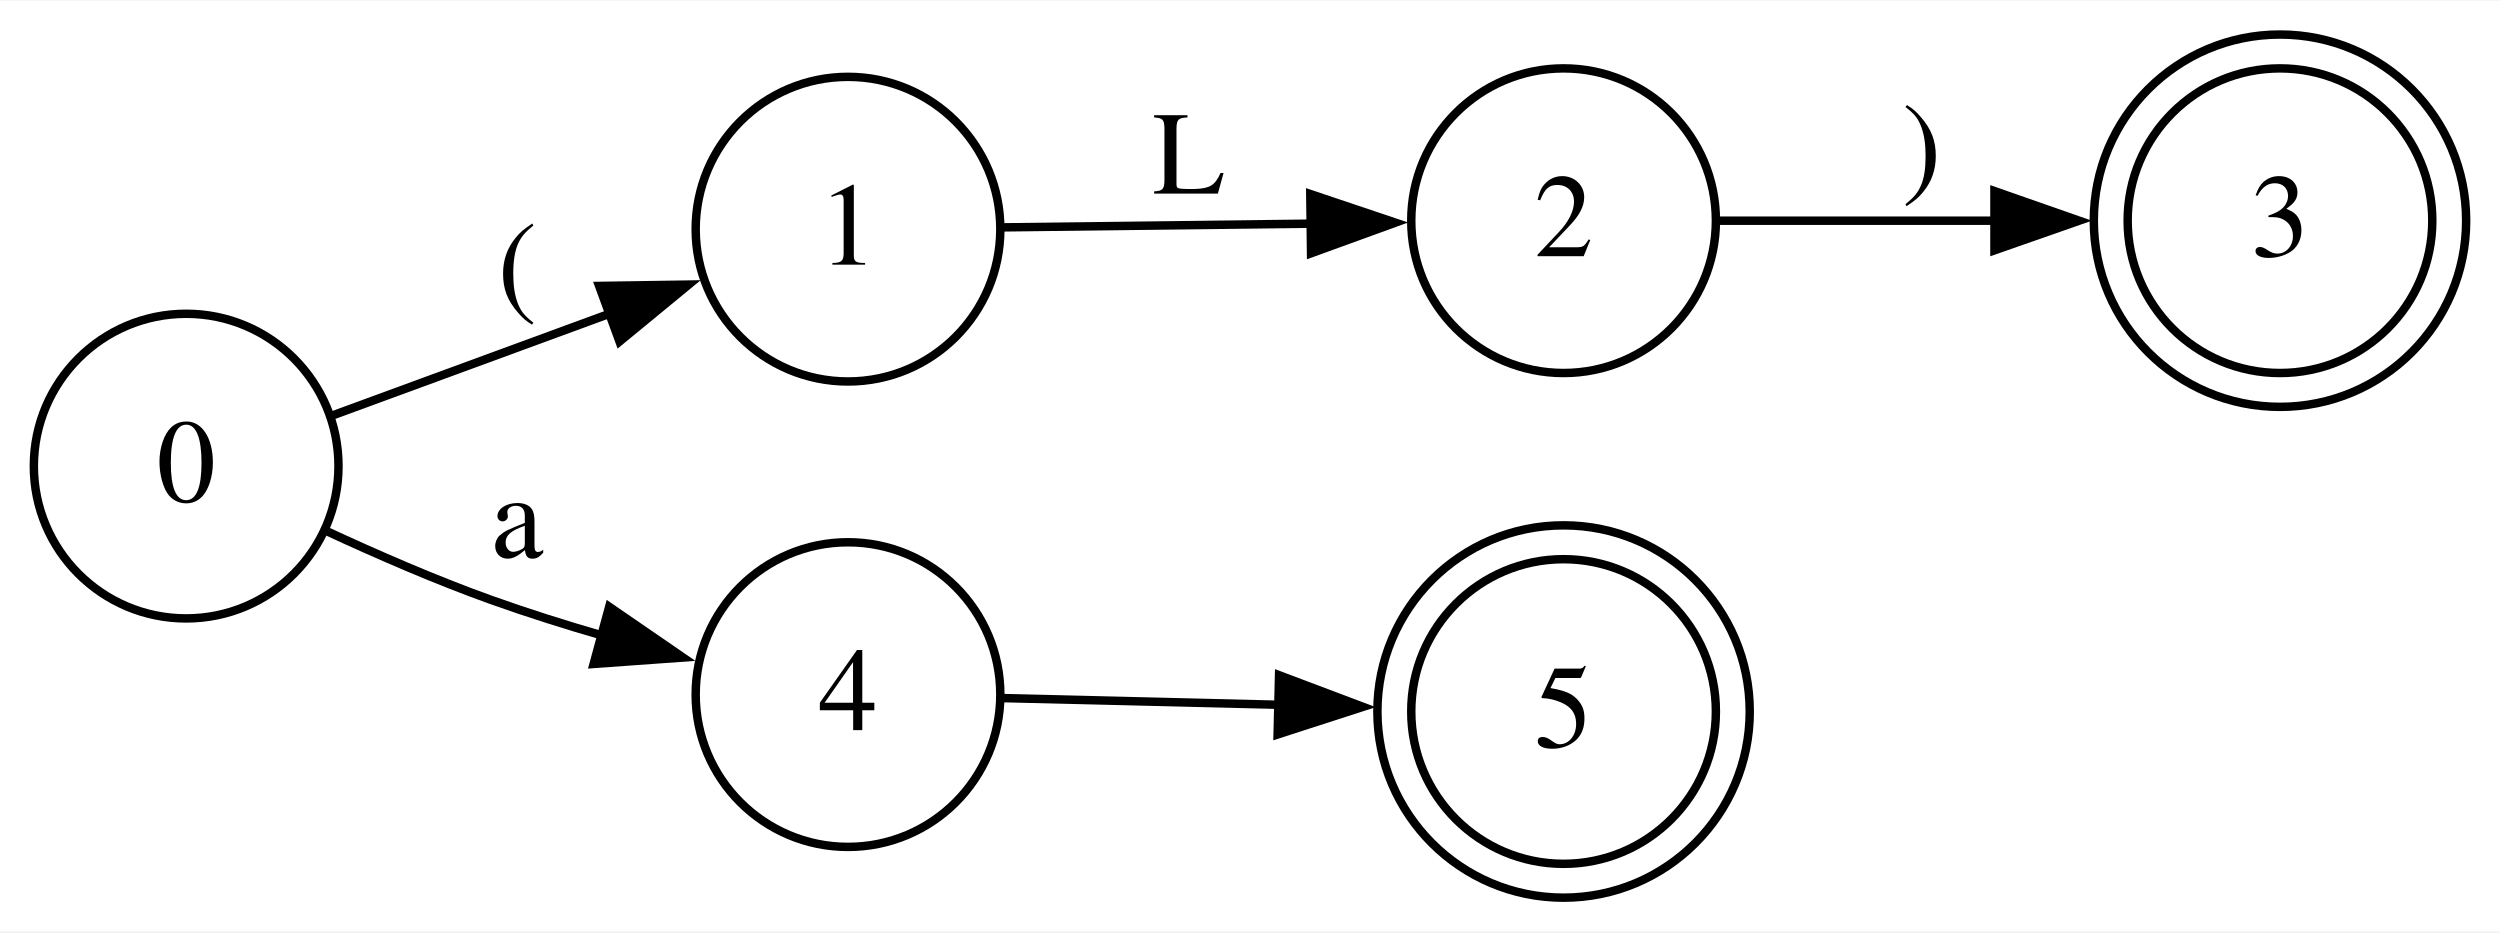
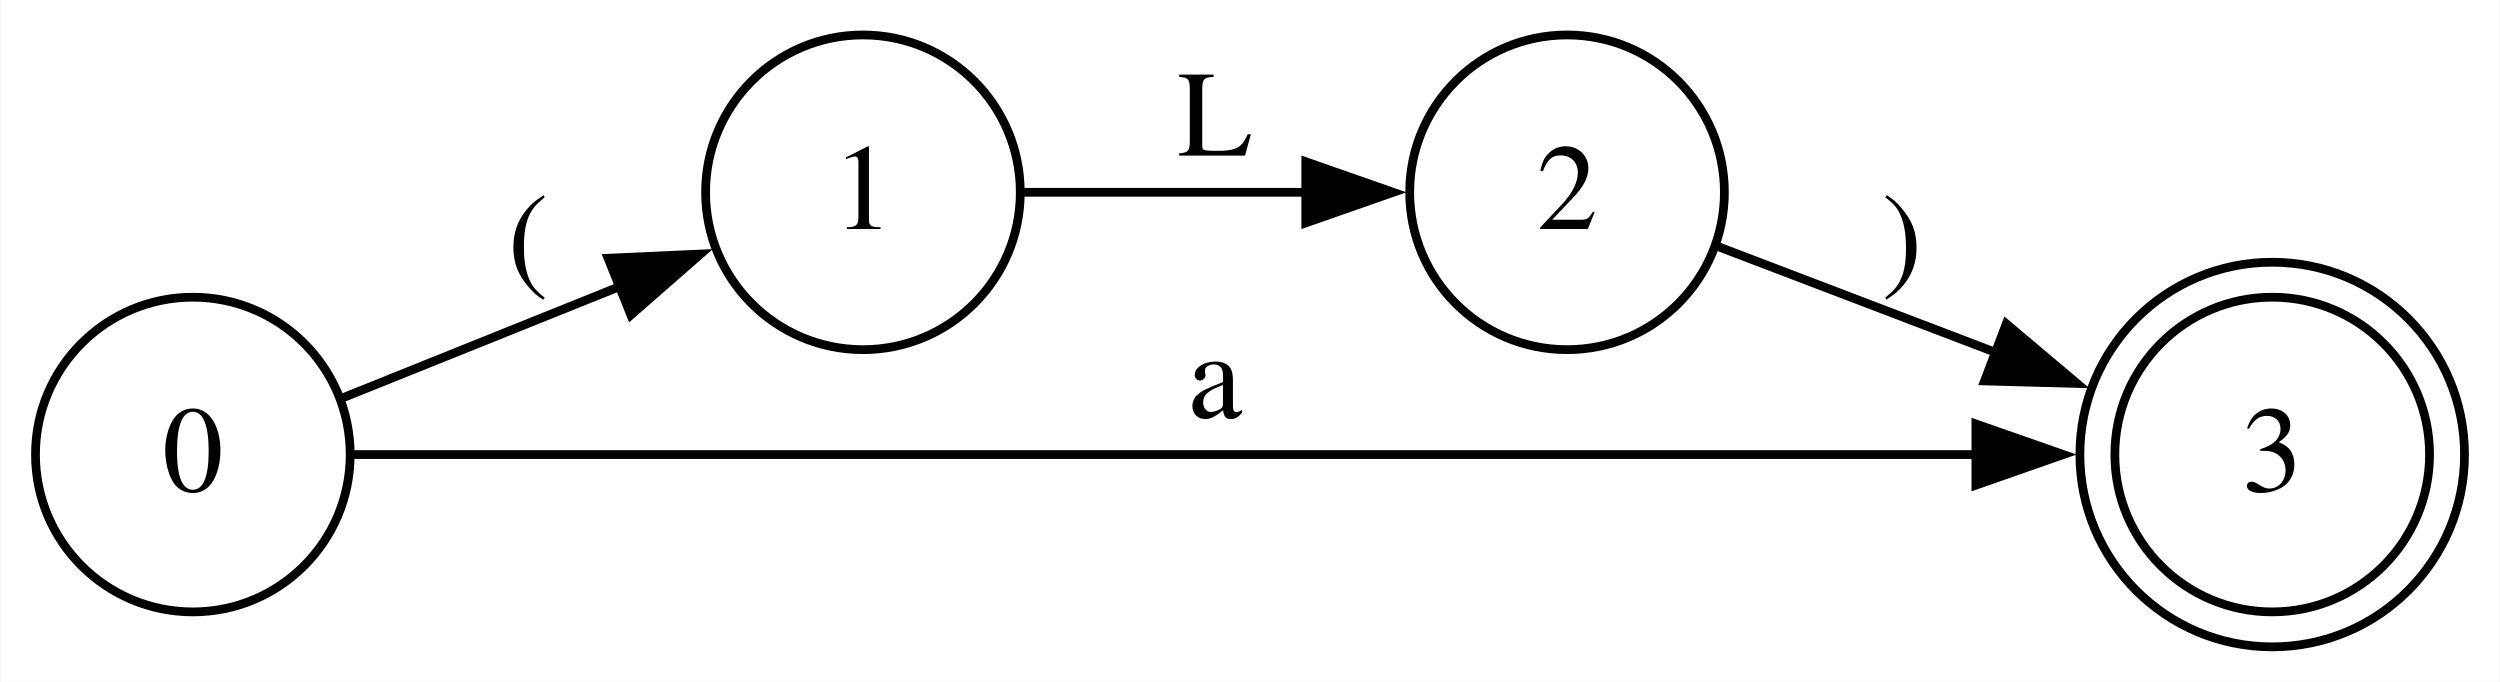
- <svg xmlns="http://www.w3.org/2000/svg" width="295pt" height="110pt" viewBox="0.00 0.00 295.43 110">
-   <g id="graph0" class="graph" transform="translate(4,106) scale(1)" data-name="S">
-     <polygon fill="white" stroke="none" points="-4,4 -4,-106 291.43,-106 291.43,4 -4,4" />
+ <svg xmlns="http://www.w3.org/2000/svg" width="286pt" height="78pt" viewBox="0.00 0.00 285.88 78.00">
+   <g id="graph0" class="graph" transform="translate(4,74) scale(1)" data-name="S">
+     <polygon fill="white" stroke="none" points="-4,4 -4,-74 281.88,-74 281.88,4 -4,4" style="" />
    <g id="node1" class="node" pointer-events="visible" data-name="0">
-       <ellipse fill="none" stroke="black" cx="18" cy="-51" rx="18" ry="18" />
-       <text text-anchor="middle" x="18" y="-46.8" font-family="Times,serif" font-size="14.00">0</text>
+       <ellipse fill="none" stroke="black" cx="18" cy="-22" rx="18" ry="18" style="" />
+       <text text-anchor="middle" x="18" y="-17.8" font-family="Times,serif" font-size="14.00" style="">0</text>
    </g>
    <g id="node2" class="node" pointer-events="visible" data-name="1">
-       <ellipse fill="none" stroke="black" cx="96.21" cy="-79" rx="18" ry="18" />
-       <text text-anchor="middle" x="96.21" y="-74.8" font-family="Times,serif" font-size="14.00">1</text>
+       <ellipse fill="none" stroke="black" cx="94.66" cy="-52" rx="18" ry="18" style="" />
+       <text text-anchor="middle" x="94.66" y="-47.8" font-family="Times,serif" font-size="14.00" style="">1</text>
    </g>
    <g id="edge1" class="edge" data-name="0-&gt;1">
-       <path fill="none" stroke="black" d="M35.16,-56.94C44.7,-60.44 57.01,-64.97 68.01,-69" />
-       <polygon fill="black" stroke="black" points="66.8,-72.29 77.39,-72.45 69.21,-65.72 66.8,-72.29" />
-       <text text-anchor="middle" x="57.11" y="-70.2" font-family="Times,serif" font-size="14.00">(</text>
+       <path fill="none" stroke="black" d="M35.2,-28.51C44.5,-32.24 56.4,-37.03 67.03,-41.3" style="" />
+       <polygon fill="black" stroke="black" points="65.5,-44.46 76.09,-44.94 68.11,-37.96 65.5,-44.46" style="" />
+       <text text-anchor="middle" x="56.33" y="-42.2" font-family="Times,serif" font-size="14.00" style="">(</text>
    </g>
-     <g id="node5" class="node" pointer-events="visible" data-name="4">
-       <ellipse fill="none" stroke="black" cx="96.21" cy="-24" rx="18" ry="18" />
-       <text text-anchor="middle" x="96.21" y="-19.8" font-family="Times,serif" font-size="14.00">4</text>
+     <g id="node4" class="node" pointer-events="visible" data-name="3">
+       <ellipse fill="none" stroke="black" cx="255.88" cy="-22" rx="18" ry="18" style="" />
+       <ellipse fill="none" stroke="black" cx="255.88" cy="-22" rx="22" ry="22" style="" />
+       <text text-anchor="middle" x="255.88" y="-17.8" font-family="Times,serif" font-size="14.00" style="">3</text>
    </g>
-     <g id="edge4" class="edge" data-name="0-&gt;4">
-       <path fill="none" stroke="black" d="M34.46,-43.38C40.47,-40.59 47.47,-37.54 54,-35.2 58.27,-33.67 62.86,-32.22 67.37,-30.92" />
-       <polygon fill="black" stroke="black" points="67.99,-34.38 76.72,-28.38 66.15,-27.62 67.99,-34.38" />
-       <text text-anchor="middle" x="57.11" y="-40.2" font-family="Times,serif" font-size="14.00">a</text>
+     <g id="edge4" class="edge" data-name="0-&gt;3">
+       <path fill="none" stroke="black" d="M36.34,-22C75.55,-22 171.5,-22 222.22,-22" style="" />
+       <polygon fill="black" stroke="black" points="221.98,-25.5 231.98,-22 221.98,-18.5 221.98,-25.5" style="" />
+       <text text-anchor="middle" x="134.94" y="-26.2" font-family="Times,serif" font-size="14.00" style="">a</text>
    </g>
    <g id="node3" class="node" pointer-events="visible" data-name="2">
-       <ellipse fill="none" stroke="black" cx="180.77" cy="-80" rx="18" ry="18" />
-       <text text-anchor="middle" x="180.77" y="-75.8" font-family="Times,serif" font-size="14.00">2</text>
+       <ellipse fill="none" stroke="black" cx="175.21" cy="-52" rx="18" ry="18" style="" />
+       <text text-anchor="middle" x="175.21" y="-47.8" font-family="Times,serif" font-size="14.00" style="">2</text>
    </g>
    <g id="edge2" class="edge" data-name="1-&gt;2">
-       <path fill="none" stroke="black" d="M114.32,-79.21C124.87,-79.34 138.68,-79.5 150.9,-79.65" />
-       <polygon fill="black" stroke="black" points="150.84,-83.15 160.89,-79.77 150.93,-76.15 150.84,-83.15" />
-       <text text-anchor="middle" x="136.49" y="-83.2" font-family="Times,serif" font-size="14.00">L</text>
-     </g>
-     <g id="node4" class="node" pointer-events="visible" data-name="3">
-       <ellipse fill="none" stroke="black" cx="265.43" cy="-80" rx="18" ry="18" />
-       <ellipse fill="none" stroke="black" cx="265.43" cy="-80" rx="22" ry="22" />
-       <text text-anchor="middle" x="265.43" y="-75.8" font-family="Times,serif" font-size="14.00">3</text>
+       <path fill="none" stroke="black" d="M113.1,-52C122.65,-52 134.75,-52 145.65,-52" style="" />
+       <polygon fill="black" stroke="black" points="145.32,-55.5 155.32,-52 145.32,-48.5 145.32,-55.5" style="" />
+       <text text-anchor="middle" x="134.94" y="-56.2" font-family="Times,serif" font-size="14.00" style="">L</text>
    </g>
    <g id="edge3" class="edge" data-name="2-&gt;3">
-       <path fill="none" stroke="black" d="M198.89,-80C208.44,-80 220.65,-80 231.93,-80" />
-       <polygon fill="black" stroke="black" points="231.69,-83.5 241.69,-80 231.69,-76.5 231.69,-83.5" />
-       <text text-anchor="middle" x="223.1" y="-84.2" font-family="Times,serif" font-size="14.00">)</text>
-     </g>
-     <g id="node6" class="node" pointer-events="visible" data-name="5">
-       <ellipse fill="none" stroke="black" cx="180.77" cy="-22" rx="18" ry="18" />
-       <ellipse fill="none" stroke="black" cx="180.77" cy="-22" rx="22" ry="22" />
-       <text text-anchor="middle" x="180.77" y="-17.8" font-family="Times,serif" font-size="14.00">5</text>
-     </g>
-     <g id="edge5" class="edge" data-name="4-&gt;5">
-       <path fill="none" stroke="black" d="M114.32,-23.59C123.85,-23.35 136.04,-23.06 147.31,-22.79" />
-       <polygon fill="black" stroke="black" points="147.15,-26.29 157.06,-22.55 146.98,-19.29 147.15,-26.29" />
+       <path fill="none" stroke="black" d="M192.51,-45.78C201.76,-42.26 213.63,-37.73 224.53,-33.57" style="" />
+       <polygon fill="black" stroke="black" points="225.46,-36.96 233.56,-30.13 222.97,-30.42 225.46,-36.96" style="" />
+       <text text-anchor="middle" x="213.54" y="-42.2" font-family="Times,serif" font-size="14.00" style="">)</text>
    </g>
  </g>
</svg>
